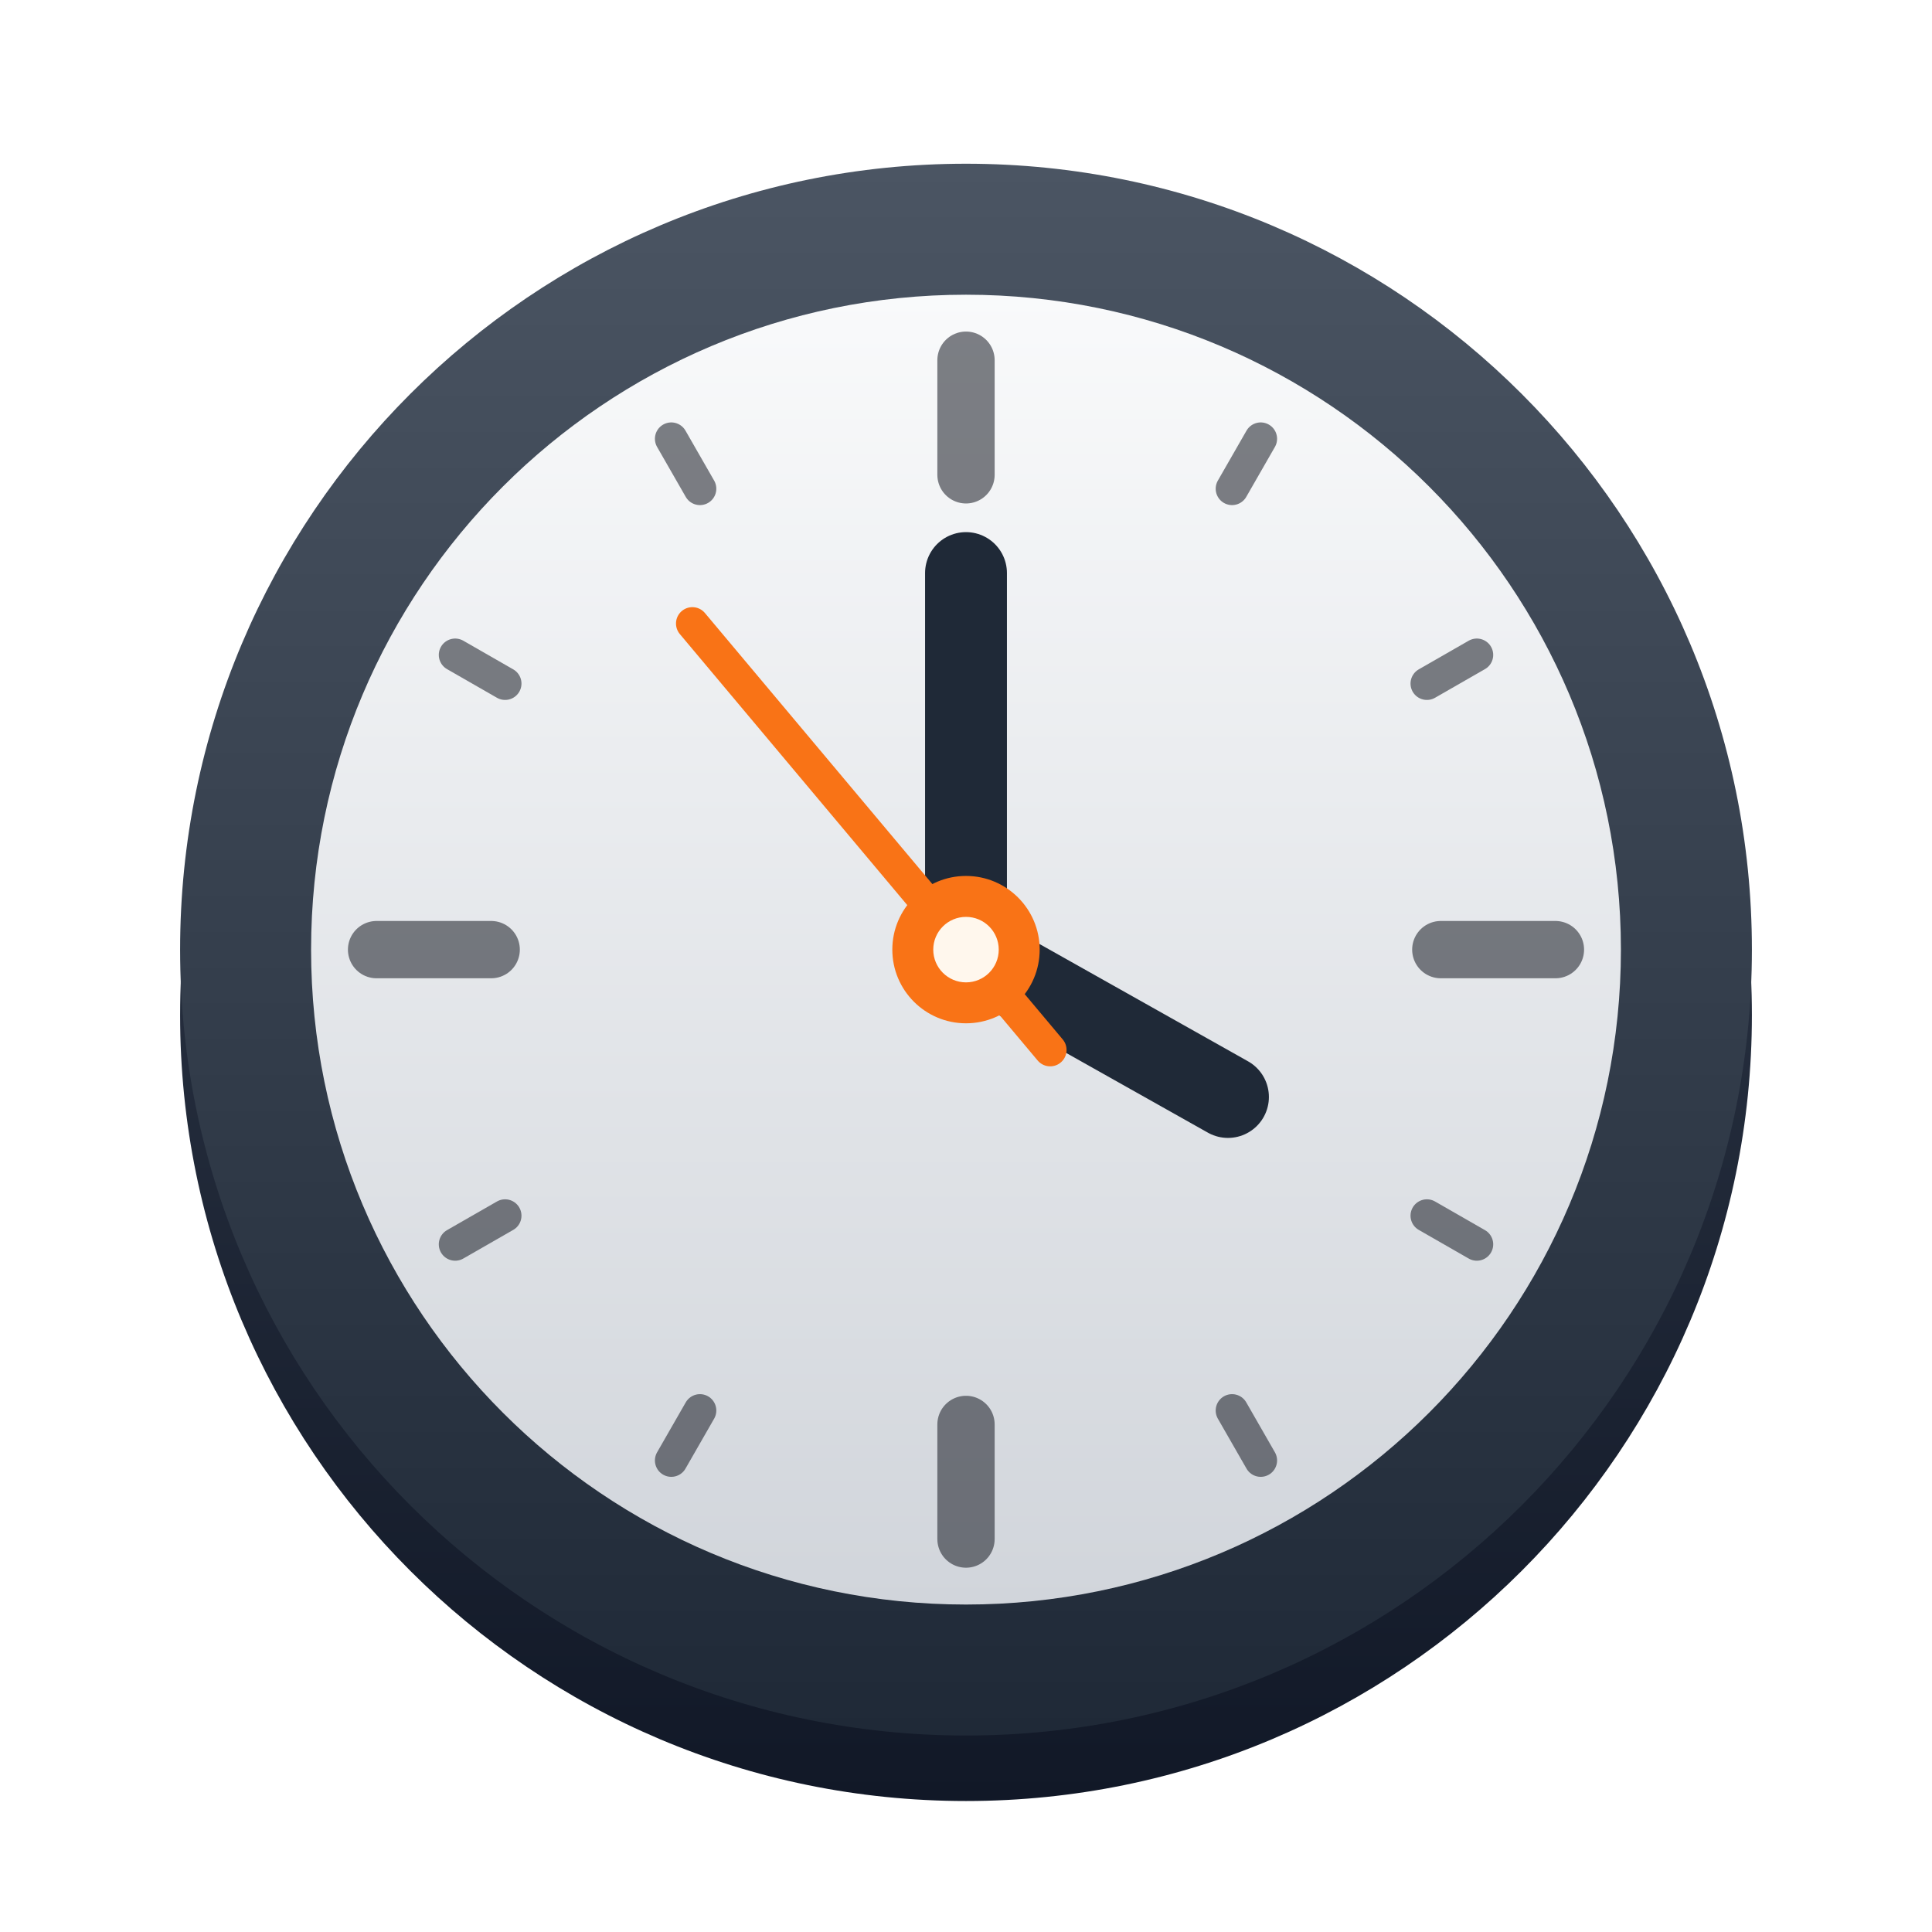
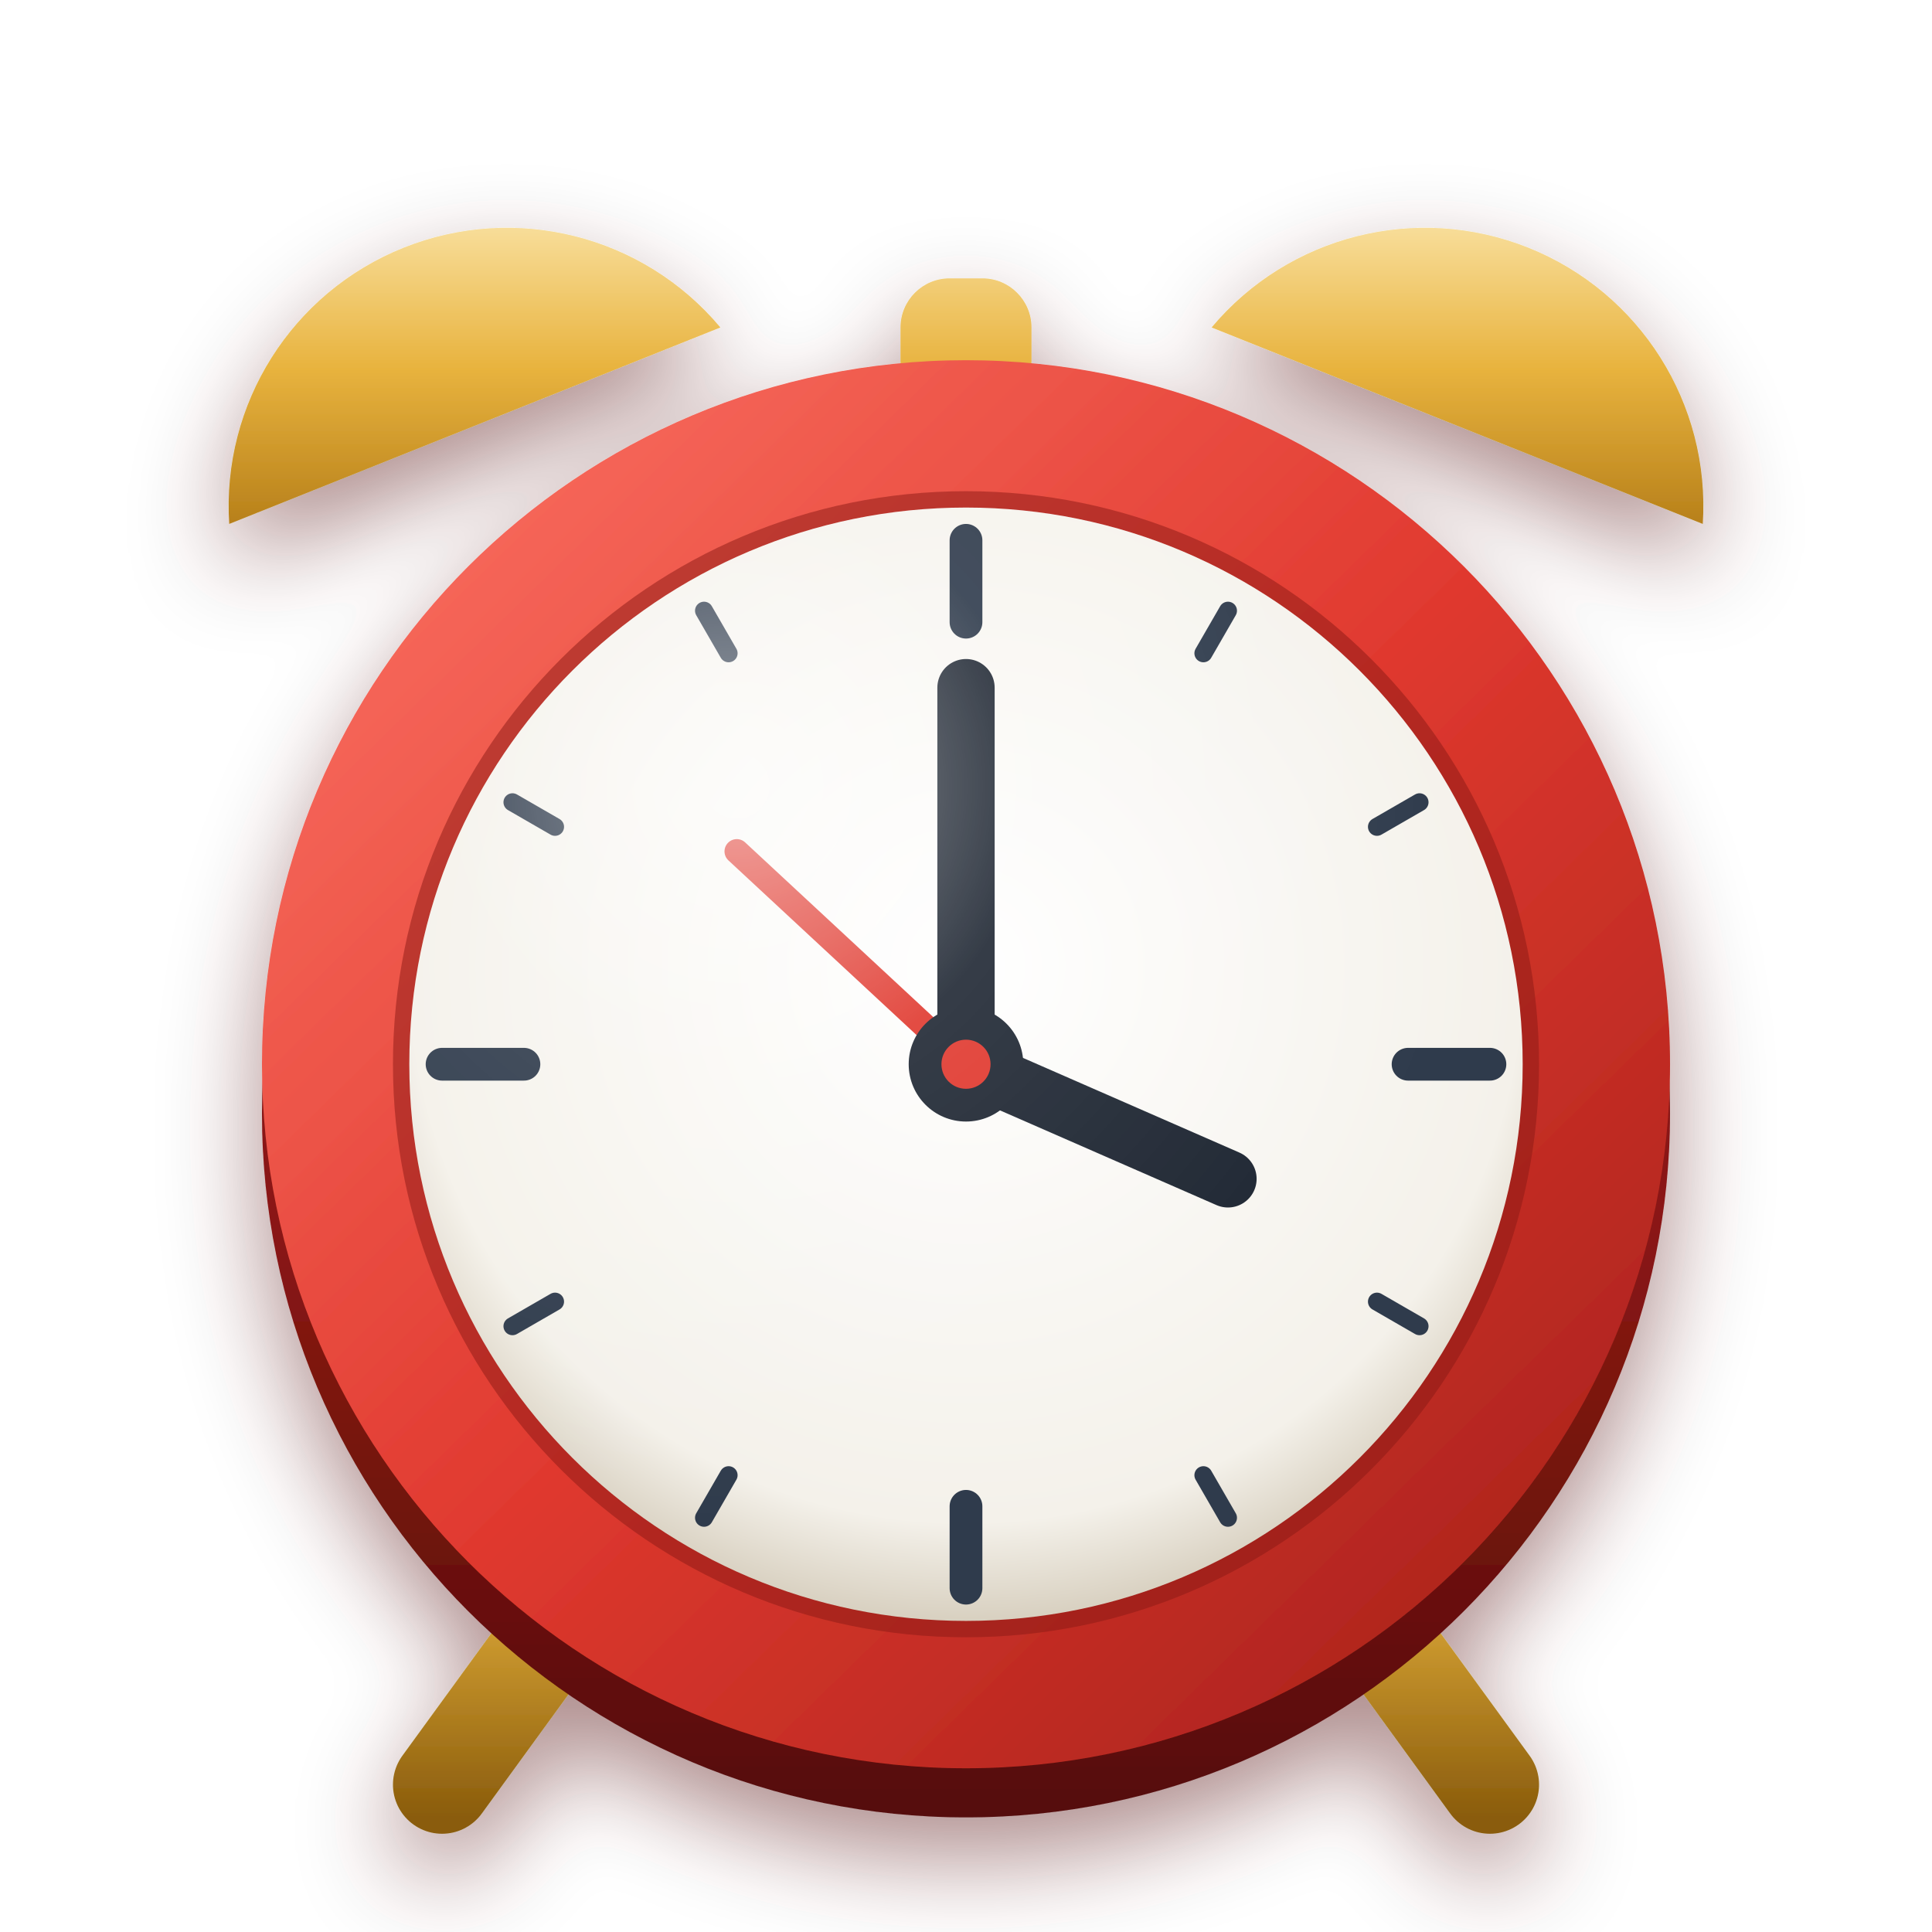
<svg xmlns="http://www.w3.org/2000/svg" width="236" height="236" viewBox="0 0 236 236" fill="none">
-   <circle cx="118" cy="124" r="96" fill="url(#base)" />
-   <circle cx="118" cy="116" r="96" fill="url(#rim)" />
-   <circle cx="118" cy="116" r="80" fill="url(#face)" />
-   <g stroke="#161B23" stroke-opacity="0.55" stroke-linecap="round">
-     <path d="M118 44V58" stroke-width="7" />
-     <path d="M190 116H176" stroke-width="7" />
-     <path d="M118 188V174" stroke-width="7" />
-     <path d="M46 116H60" stroke-width="7" />
-     <path d="M154 53.6L150.5 59.7" stroke-width="4" />
-     <path d="M180.4 80L174.3 83.5" stroke-width="4" />
-     <path d="M180.4 152L174.3 148.5" stroke-width="4" />
-     <path d="M154 178.4L150.5 172.3" stroke-width="4" />
-     <path d="M82 178.4L85.5 172.3" stroke-width="4" />
-     <path d="M55.6 152L61.7 148.5" stroke-width="4" />
-     <path d="M55.6 80L61.7 83.5" stroke-width="4" />
-     <path d="M82 53.6L85.5 59.7" stroke-width="4" />
+   <defs>
+     <linearGradient id="ck_body" x1="30" y1="40" x2="206" y2="220" gradientUnits="userSpaceOnUse">
+       <stop offset="0" stop-color="#ff7a6b" />
+       <stop offset="0.5" stop-color="#e0392f" />
+       <stop offset="1" stop-color="#9c1d17" />
+     </linearGradient>
+     <linearGradient id="ck_side" x1="0" y1="150" x2="0" y2="226" gradientUnits="userSpaceOnUse">
+       <stop offset="0" stop-color="#8a1813" />
+       <stop offset="1" stop-color="#520c09" />
+     </linearGradient>
+     <linearGradient id="ck_bell" x1="0" y1="20" x2="0" y2="70" gradientUnits="userSpaceOnUse">
+       <stop offset="0" stop-color="#fff0c2" />
+       <stop offset="0.5" stop-color="#e8b33e" />
+       <stop offset="1" stop-color="#a8700f" />
+     </linearGradient>
+     <radialGradient id="ck_face" cx="118" cy="118" r="80" gradientUnits="userSpaceOnUse">
+       <stop offset="0" stop-color="#ffffff" />
+       <stop offset="0.85" stop-color="#f4f1ea" />
+       <stop offset="1" stop-color="#d8d0c0" />
+     </radialGradient>
+     <linearGradient id="ck_leg" x1="0" y1="190" x2="0" y2="222" gradientUnits="userSpaceOnUse">
+       <stop offset="0" stop-color="#e8b33e" />
+       <stop offset="1" stop-color="#8a5c0c" />
+     </linearGradient>
+     <radialGradient id="ck_glass" cx="90" cy="96" r="90" gradientUnits="userSpaceOnUse">
+       <stop offset="0" stop-color="white" stop-opacity="0.55" />
+       <stop offset="0.4" stop-color="white" stop-opacity="0.1" />
+       <stop offset="1" stop-color="white" stop-opacity="0" />
+     </radialGradient>
+     <filter id="ckshadow" x="-20" y="-20" width="276" height="276" filterUnits="userSpaceOnUse" color-interpolation-filters="sRGB">
+       <feDropShadow dx="0" dy="5" stdDeviation="6" flood-color="#4c0d08" flood-opacity="0.45" />
+     </filter>
+   </defs>
+   <g filter="url(#ckshadow)">
+     <path d="M70 196l-16 22" stroke="url(#ck_leg)" stroke-width="12" stroke-linecap="round" />
+     <path d="M166 196l16 22" stroke="url(#ck_leg)" stroke-width="12" stroke-linecap="round" />
+     <path d="M28 64a34 34 0 0 1 60-24z" fill="url(#ck_bell)" />
+     <path d="M208 64a34 34 0 0 0-60-24z" fill="url(#ck_bell)" />
+     <rect x="110" y="34" width="16" height="16" rx="6" fill="url(#ck_bell)" />
+     <circle cx="118" cy="136" r="86" fill="url(#ck_side)" />
+     <circle cx="118" cy="130" r="86" fill="url(#ck_body)" />
  </g>
-   <path d="M118 116L118 70" stroke="#1F2937" stroke-width="10" stroke-linecap="round" />
-   <path d="M118 116L150 134" stroke="#1F2937" stroke-width="10" stroke-linecap="round" />
-   <path d="M118 132L118 64" stroke="#F97316" stroke-width="4" stroke-linecap="round" transform="rotate(-40 118 116)" />
-   <circle cx="118" cy="116" r="9" fill="#F97316" />
-   <circle cx="118" cy="116" r="4" fill="#FFF7ED" />
-   <defs>
-     <linearGradient id="base" x1="118" y1="28" x2="118" y2="220" gradientUnits="userSpaceOnUse">
-       <stop stop-color="#374151" />
-       <stop offset="1" stop-color="#111827" />
-     </linearGradient>
-     <linearGradient id="rim" x1="118" y1="20" x2="118" y2="212" gradientUnits="userSpaceOnUse">
-       <stop stop-color="#4B5563" />
-       <stop offset="1" stop-color="#1F2937" />
-     </linearGradient>
-     <linearGradient id="face" x1="118" y1="36" x2="118" y2="196" gradientUnits="userSpaceOnUse">
-       <stop stop-color="#F9FAFB" />
-       <stop offset="1" stop-color="#D1D5DB" />
-     </linearGradient>
-   </defs>
+   <circle cx="118" cy="130" r="70" fill="#8a1813" opacity="0.5" />
+   <circle cx="118" cy="130" r="68" fill="url(#ck_face)" />
+   <line x1="172.0" y1="130.0" x2="182.0" y2="130.0" stroke="#2f3b4c" stroke-width="4" stroke-linecap="round" />
+   <line x1="168.2" y1="159.0" x2="173.4" y2="162.0" stroke="#2f3b4c" stroke-width="2.2" stroke-linecap="round" />
+   <line x1="147.0" y1="180.2" x2="150.0" y2="185.4" stroke="#2f3b4c" stroke-width="2.2" stroke-linecap="round" />
+   <line x1="118.0" y1="184.0" x2="118.0" y2="194.0" stroke="#2f3b4c" stroke-width="4" stroke-linecap="round" />
+   <line x1="89.0" y1="180.2" x2="86.0" y2="185.4" stroke="#2f3b4c" stroke-width="2.2" stroke-linecap="round" />
+   <line x1="67.8" y1="159.0" x2="62.6" y2="162.0" stroke="#2f3b4c" stroke-width="2.2" stroke-linecap="round" />
+   <line x1="64.0" y1="130.0" x2="54.0" y2="130.0" stroke="#2f3b4c" stroke-width="4" stroke-linecap="round" />
+   <line x1="67.8" y1="101.0" x2="62.6" y2="98.0" stroke="#2f3b4c" stroke-width="2.2" stroke-linecap="round" />
+   <line x1="89.0" y1="79.8" x2="86.0" y2="74.6" stroke="#2f3b4c" stroke-width="2.2" stroke-linecap="round" />
+   <line x1="118.0" y1="76.0" x2="118.0" y2="66.0" stroke="#2f3b4c" stroke-width="4" stroke-linecap="round" />
+   <line x1="147.0" y1="79.8" x2="150.0" y2="74.6" stroke="#2f3b4c" stroke-width="2.2" stroke-linecap="round" />
+   <line x1="168.2" y1="101.0" x2="173.4" y2="98.0" stroke="#2f3b4c" stroke-width="2.2" stroke-linecap="round" />
+   <path d="M118 130L118 84" stroke="#1f2733" stroke-width="7" stroke-linecap="round" />
+   <path d="M118 130L150 144" stroke="#1f2733" stroke-width="7" stroke-linecap="round" />
+   <path d="M118 130L90 104" stroke="#e0392f" stroke-width="3" stroke-linecap="round" />
+   <circle cx="118" cy="130" r="7" fill="#1f2733" />
+   <circle cx="118" cy="130" r="3" fill="#e0392f" />
+   <circle cx="118" cy="130" r="68" fill="url(#ck_glass)" />
</svg>
